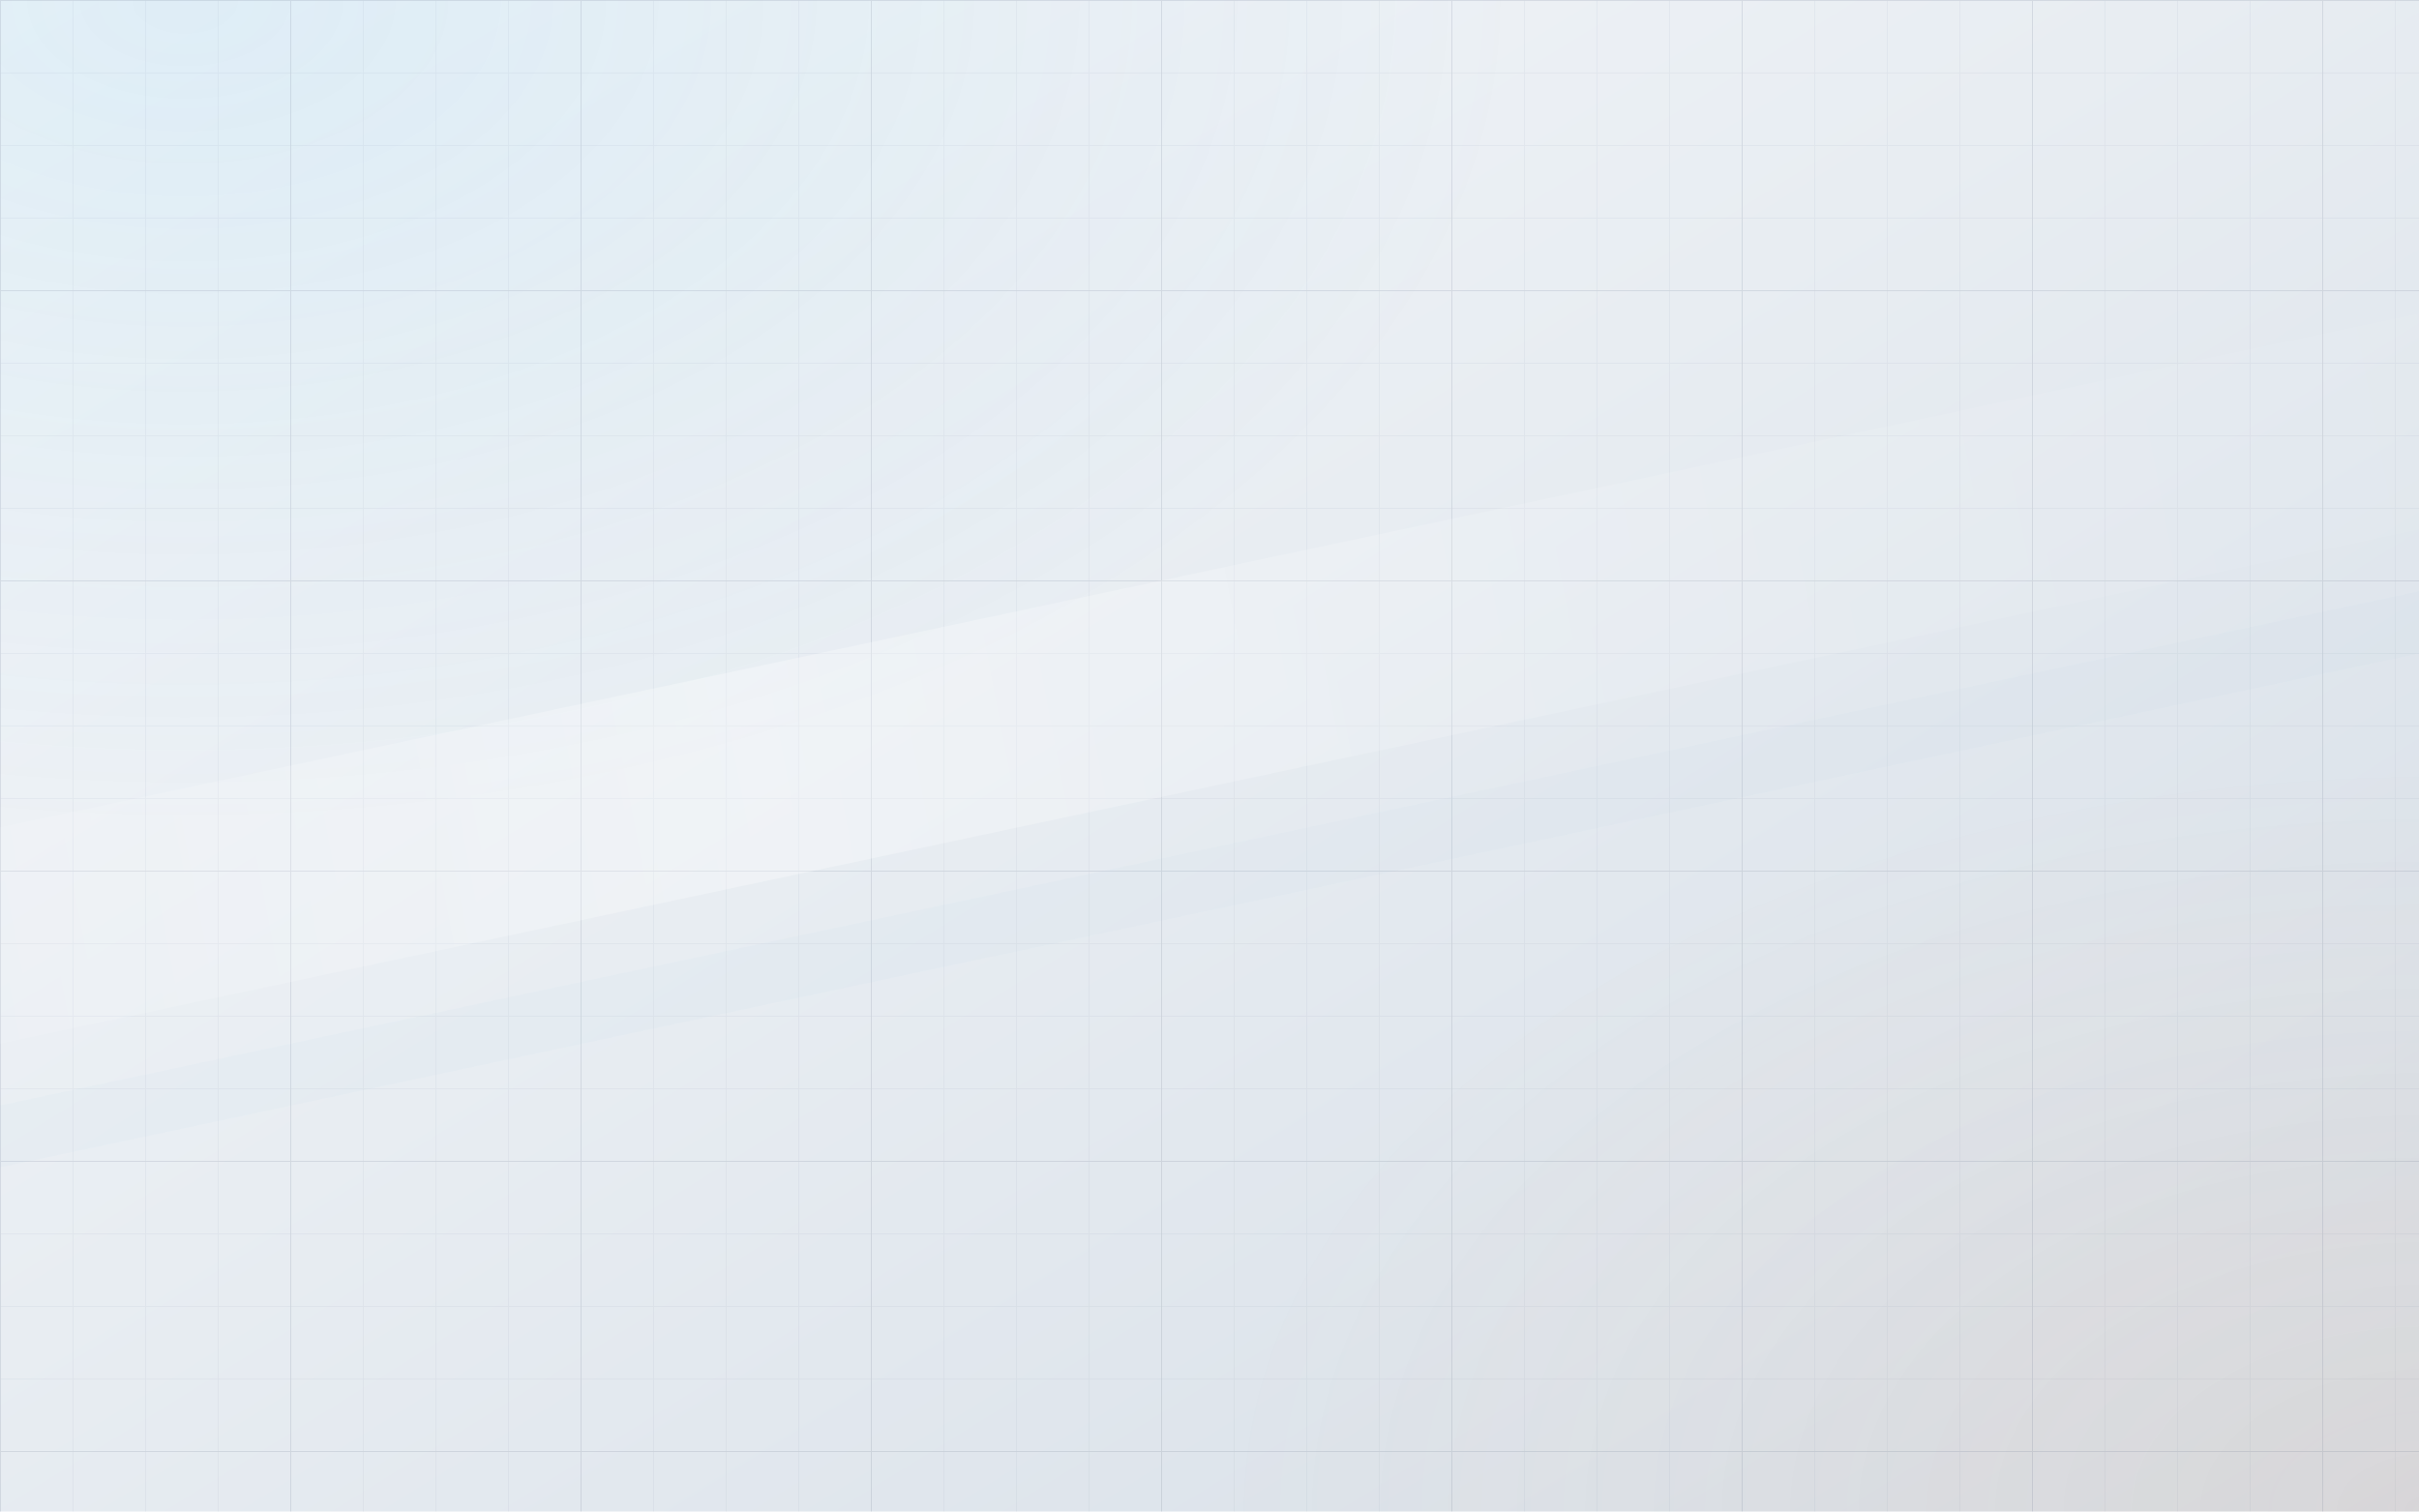
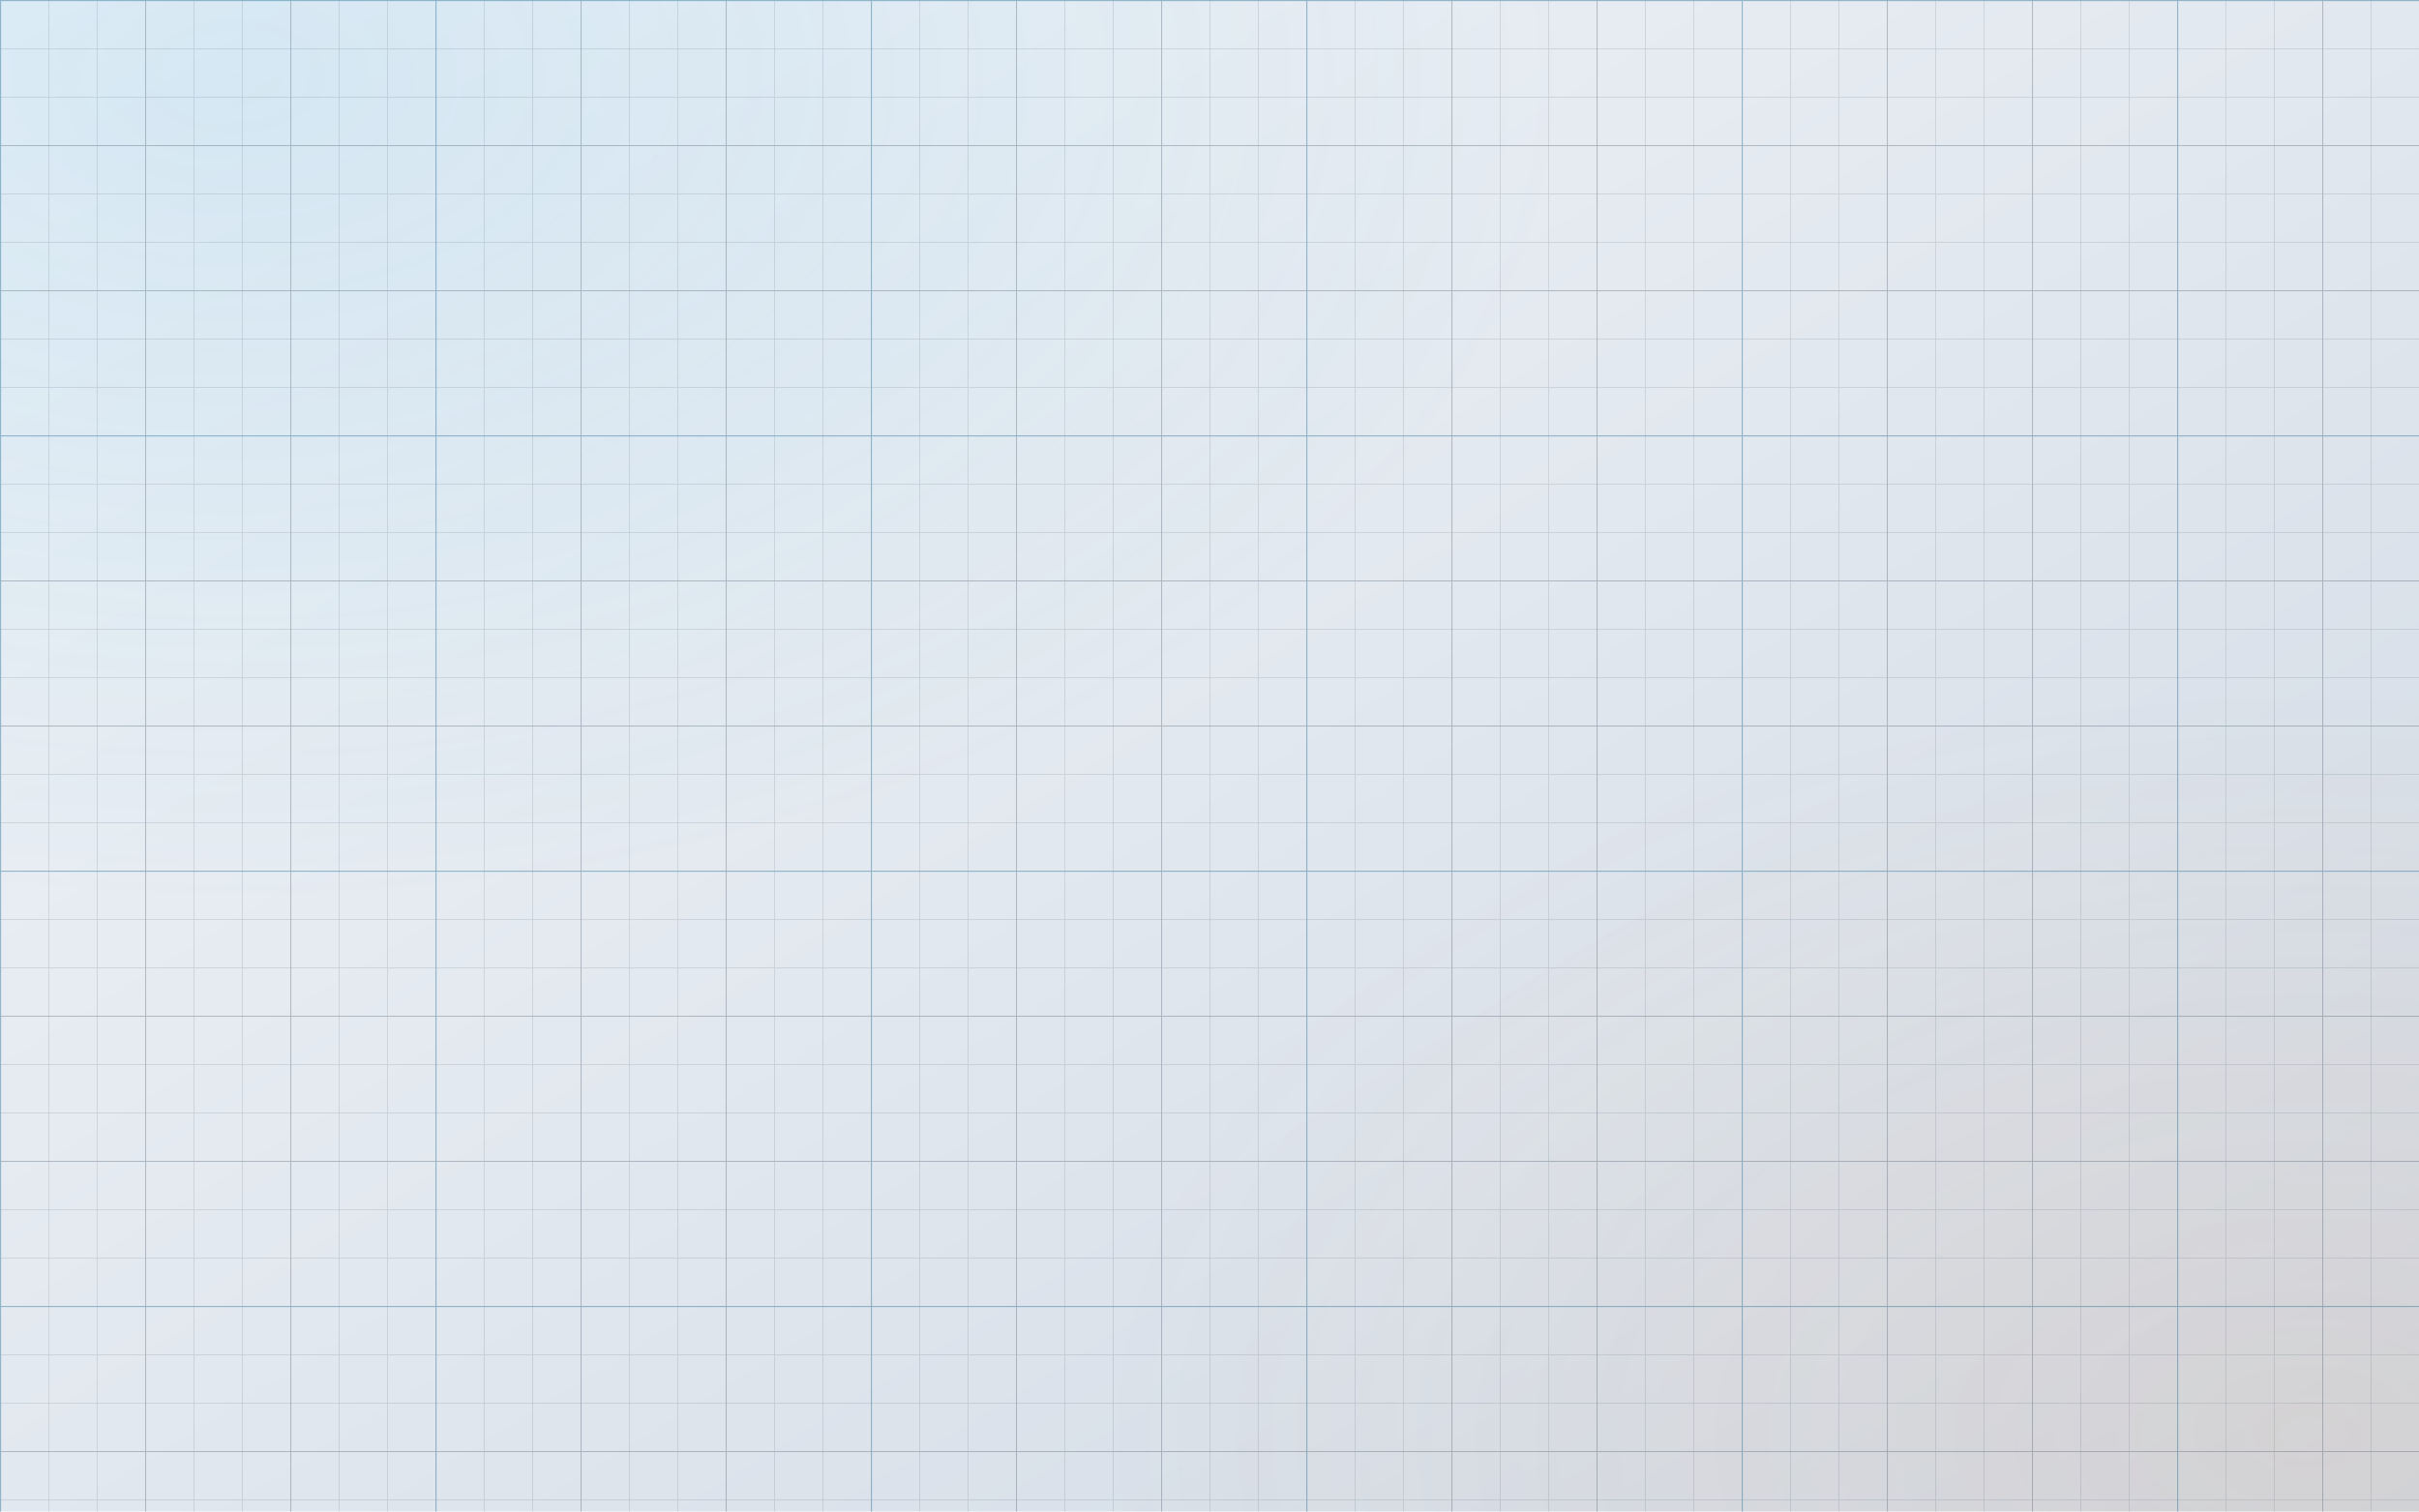
<svg xmlns="http://www.w3.org/2000/svg" width="1600" height="1000" viewBox="0 0 1600 1000" preserveAspectRatio="xMidYMid slice">
  <defs>
    <linearGradient id="base" x1="0%" y1="0%" x2="100%" y2="100%">
-       <stop offset="0%" stop-color="#f5f7fa" />
-       <stop offset="45%" stop-color="#e8edf2" />
-       <stop offset="100%" stop-color="#d5dde6" />
+       <stop offset="0%" stop-color="#f0f4f8" />
+       <stop offset="50%" stop-color="#e2e8ef" />
+       <stop offset="100%" stop-color="#cfd8e3" />
    </linearGradient>
-     <linearGradient id="band" x1="0%" y1="0%" x2="100%" y2="0%">
-       <stop offset="0%" stop-color="#ffffff" stop-opacity="0" />
-       <stop offset="35%" stop-color="#ffffff" stop-opacity="0.55" />
-       <stop offset="65%" stop-color="#ffffff" stop-opacity="0.2" />
-       <stop offset="100%" stop-color="#ffffff" stop-opacity="0" />
-     </linearGradient>
-     <radialGradient id="glowA" cx="8%" cy="0%" r="55%">
-       <stop offset="0%" stop-color="#1c9bd8" stop-opacity="0.1" />
+     <radialGradient id="glowA" cx="10%" cy="5%" r="55%">
+       <stop offset="0%" stop-color="#1c9bd8" stop-opacity="0.12" />
      <stop offset="100%" stop-color="#1c9bd8" stop-opacity="0" />
    </radialGradient>
-     <radialGradient id="glowB" cx="100%" cy="100%" r="50%">
-       <stop offset="0%" stop-color="#f47b20" stop-opacity="0.07" />
+     <radialGradient id="glowB" cx="95%" cy="95%" r="50%">
+       <stop offset="0%" stop-color="#f47b20" stop-opacity="0.08" />
      <stop offset="100%" stop-color="#f47b20" stop-opacity="0" />
    </radialGradient>
-     <pattern id="grid" width="48" height="48" patternUnits="userSpaceOnUse">
-       <path d="M48 0 H0 V48" fill="none" stroke="#6b7c8d" stroke-opacity="0.08" stroke-width="1" />
+     <pattern id="gridFine" width="32" height="32" patternUnits="userSpaceOnUse">
+       <path d="M32 0 H0 V32" fill="none" stroke="#5a6b7c" stroke-opacity="0.22" stroke-width="1" />
    </pattern>
-     <pattern id="gridBold" width="192" height="192" patternUnits="userSpaceOnUse">
-       <path d="M192 0 H0 V192" fill="none" stroke="#5a6b7c" stroke-opacity="0.1" stroke-width="1.25" />
+     <pattern id="gridMid" width="96" height="96" patternUnits="userSpaceOnUse">
+       <path d="M96 0 H0 V96" fill="none" stroke="#3d4f60" stroke-opacity="0.2" stroke-width="1.35" />
+     </pattern>
+     <pattern id="gridBold" width="288" height="288" patternUnits="userSpaceOnUse">
+       <path d="M288 0 H0 V288" fill="none" stroke="#1c9bd8" stroke-opacity="0.18" stroke-width="1.75" />
    </pattern>
  </defs>
  <rect width="1600" height="1000" fill="url(#base)" />
  <rect width="1600" height="1000" fill="url(#glowA)" />
  <rect width="1600" height="1000" fill="url(#glowB)" />
-   <rect width="1600" height="1000" fill="url(#grid)" />
+   <rect width="1600" height="1000" fill="url(#gridFine)" />
+   <rect width="1600" height="1000" fill="url(#gridMid)" />
  <rect width="1600" height="1000" fill="url(#gridBold)" />
-   <g transform="rotate(-12 800 500)" opacity="0.55">
-     <rect x="-200" y="380" width="2000" height="140" fill="url(#band)" />
-   </g>
-   <g transform="rotate(-12 800 500)" opacity="0.25">
-     <rect x="-200" y="560" width="2000" height="40" fill="#1c9bd8" fill-opacity="0.08" />
-   </g>
</svg>
